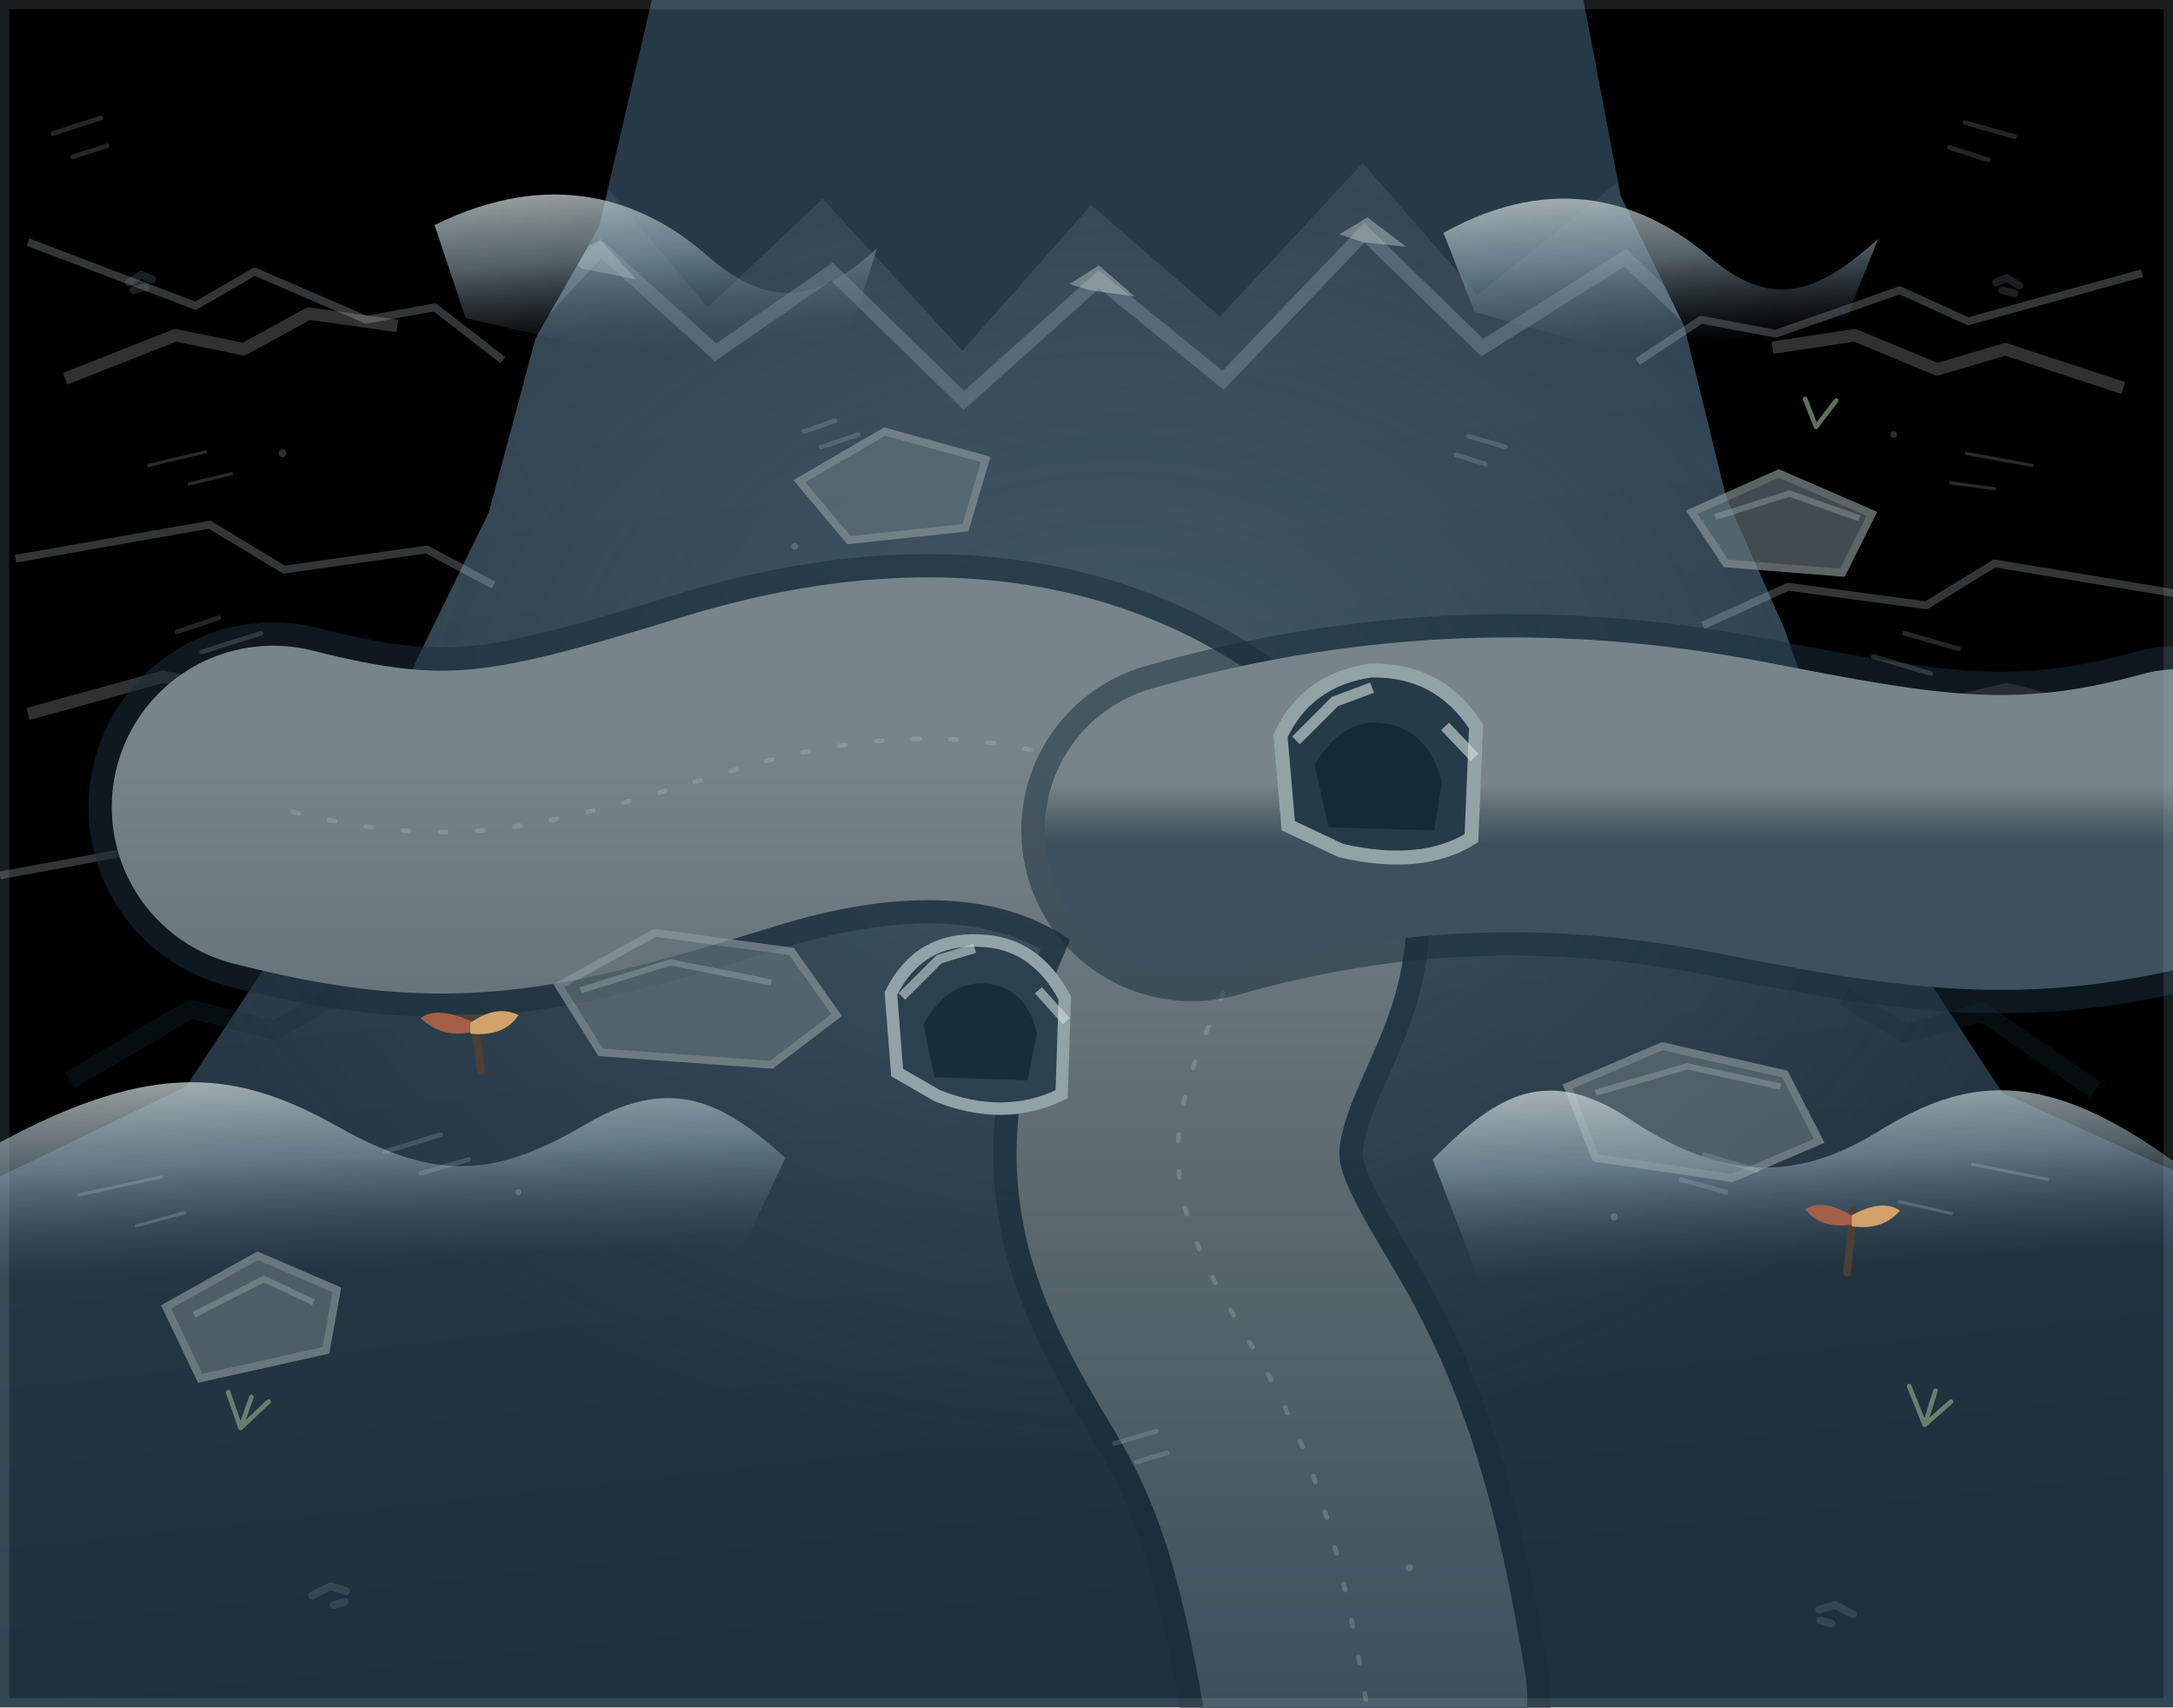
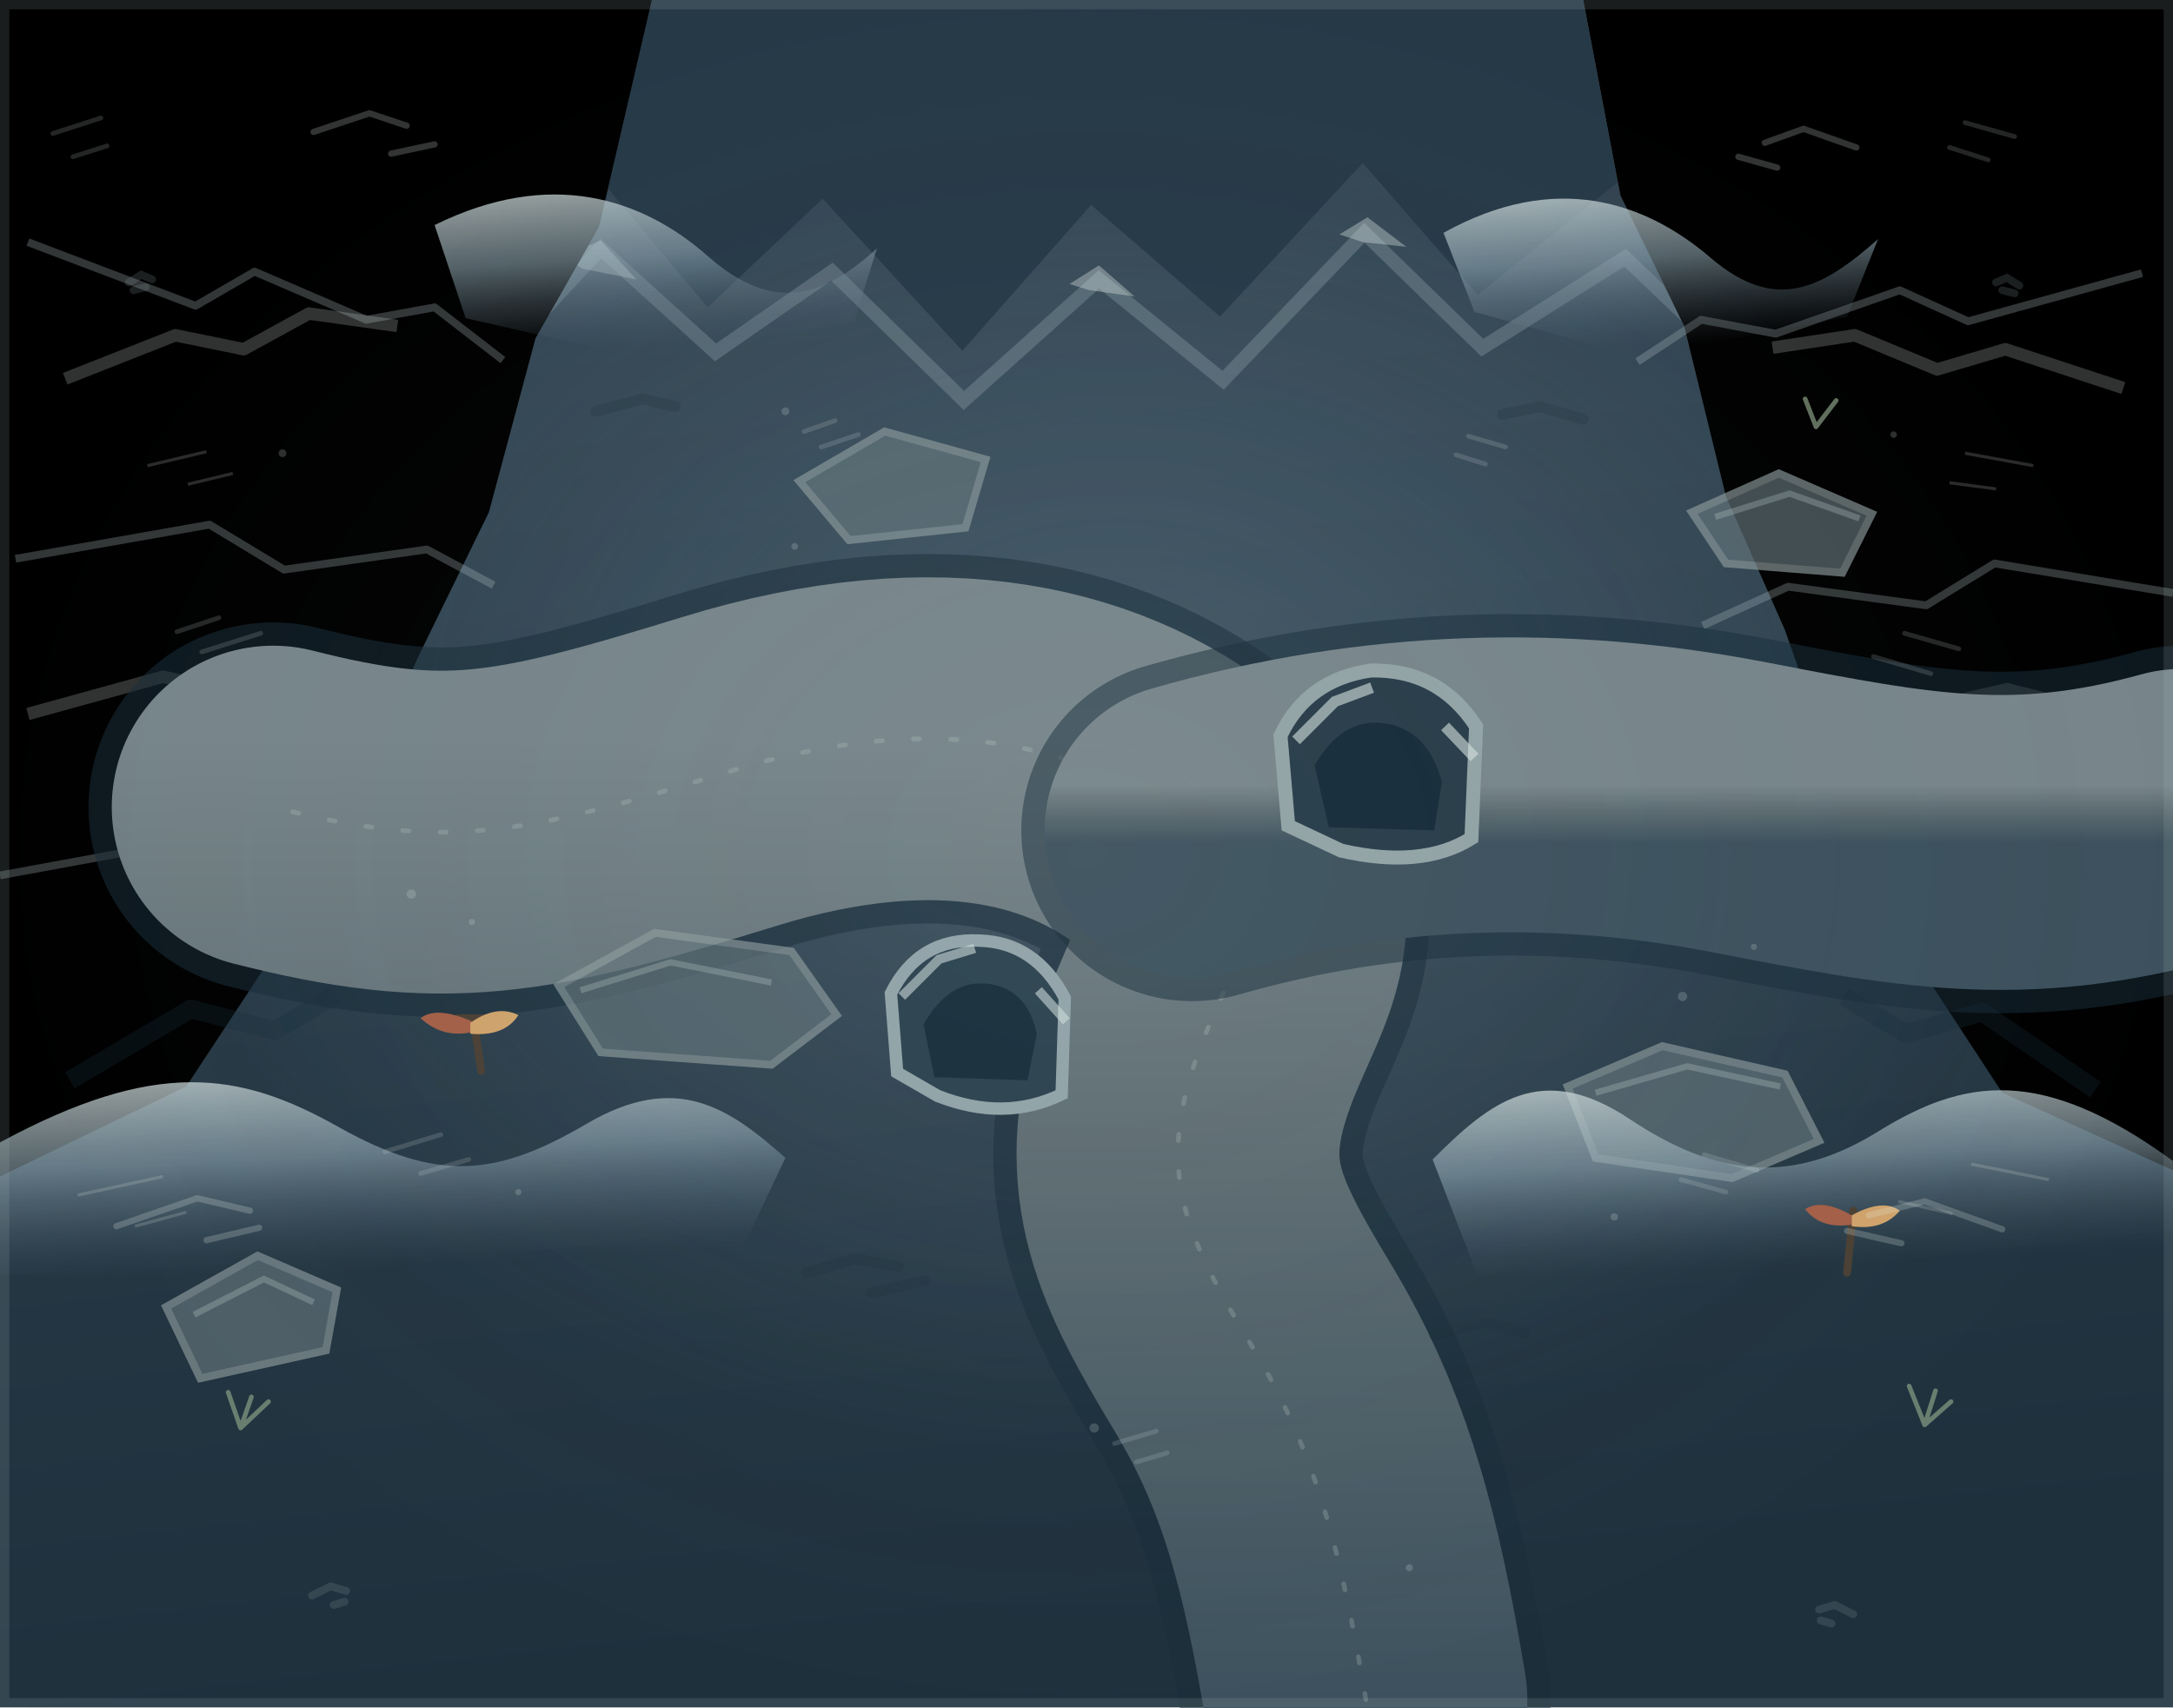
<svg xmlns="http://www.w3.org/2000/svg" width="2800" height="2200" viewBox="0 0 1400 1100">
  <defs>
    <linearGradient id="ground" x2="0.14" y2="1">
      <stop stop-color="#354653" />
      <stop offset=".5" stop-color="#293b48" />
      <stop offset="1" stop-color="#1e303c" />
    </linearGradient>
    <linearGradient id="cliff" x2=".7" y2="1">
      <stop stop-color="#71808a" />
      <stop offset=".34" stop-color="#4d606d" />
      <stop offset="1" stop-color="#263946" />
    </linearGradient>
    <linearGradient id="snow" x2=".2" y2="1">
      <stop stop-color="#d5e0df" stop-opacity=".9" />
      <stop offset=".45" stop-color="#91a9b4" stop-opacity=".7" />
      <stop offset="1" stop-color="#526977" stop-opacity="0" />
    </linearGradient>
    <linearGradient id="trail" x2="0" y2="1">
      <stop stop-color="#77858a" />
      <stop offset=".5" stop-color="#59686e" />
      <stop offset="1" stop-color="#3c515d" />
    </linearGradient>
    <radialGradient id="coldGlow">
      <stop stop-color="#8eafbf" stop-opacity=".24" />
      <stop offset="1" stop-color="#8eafbf" stop-opacity="0" />
+     </radialGradient>
+     <radialGradient id="snowdust" cx="50%" cy="50%" r="50%">
+       <stop stop-color="#dce9e5" stop-opacity=".09" />
+       <stop offset=".58" stop-color="#9cb7c0" stop-opacity=".045" />
+       <stop offset="1" stop-color="#9cb7c0" stop-opacity="0" />
    </radialGradient>
  </defs>
  <rect width="1400" height="1100" fill="url(#ground)" />
  <ellipse cx="720" cy="470" rx="630" ry="470" fill="url(#coldGlow)" />
  <path d="M0 310L86 246 142 270 230 166 294 216 382 110 456 198 530 128 620 226 703 132 786 204 878 105 952 190 1044 116 1128 213 1210 145 1306 240 1400 194V0H0Z" fill="#263947" />
  <path d="M0 340L96 282 156 298 238 211 302 252 387 160 461 227 536 175 621 258 708 180 788 245 879 150 955 224 1047 166 1134 249 1218 198 1310 280 1400 232" fill="none" stroke="#80939d" stroke-width="9" opacity=".42" />
  <path d="M210 219l28-8 14 18-35-4M363 165l24-10 23 25-35-7M689 183l19-12 23 20-29-4M863 151l18-11 25 19-28-3M1189 204l29-12 20 22-34-4" fill="#d8e3df" opacity=".38" />
  <path d="M0 0H420L386 146 345 218 315 330 270 422 225 520 174 618 120 700 0 758Z" fill="url(#cliff)" />
  <path d="M1400 0H1020L1044 126 1085 210 1112 320 1150 406 1190 520 1235 620 1290 704 1400 754Z" fill="url(#cliff)" />
  <path d="M0 0H420L386 146 345 218 315 330 270 422 225 520 174 618 120 700 0 758Z" />
  <path d="M1400 0H1020L1044 126 1085 210 1112 320 1150 406 1190 520 1235 620 1290 704 1400 754Z" />
  <g fill="none" stroke-linejoin="round">
    <path d="M18 156l108 41 38-22 72 31 44-8 44 34M10 360l125-22 48 29 92-13 43 23M0 564l98-18 46 29 72-7 61 27M1380 176l-112 31-44-20-80 28-48-9-41 27M1400 382l-115-19-44 27-89-12-55 25M1400 570l-105-15-55 31-73-8-64 28" stroke="#b2c2c5" stroke-width="5" opacity=".28" />
    <path d="M42 244l71-28 44 9 42-23 57 8M18 460l87-24 55 12 62-19M1368 250l-76-25-44 13-53-22-53 8M1380 466l-87-22-60 14-63-18" stroke="#dbe4df" stroke-width="8" opacity=".22" />
    <path d="M45 696l78-46 54 14 39-23M1350 702l-73-50-49 14-40-24" stroke="#132a38" stroke-width="12" opacity=".3" />
  </g>
  <path d="M880 1095C864 1000 848 936 807 868S746 760 768 690 832 590 768 535 606 455 470 497 286 548 176 520" fill="none" stroke="#172c39" stroke-width="238" stroke-linecap="round" opacity=".55" />
  <path d="M880 1095C864 1000 848 936 807 868S746 760 768 690 832 590 768 535 606 455 470 497 286 548 176 520" fill="none" stroke="url(#trail)" stroke-width="208" stroke-linecap="round" />
  <path d="M880 1095C864 1000 848 936 807 868S746 760 768 690 832 590 768 535 606 455 470 497 286 548 176 520" fill="none" stroke="#b8c4c2" stroke-width="3" stroke-dasharray="4 20" stroke-linecap="round" opacity=".26" />
  <path d="M768 535C890 500 1006 498 1120 520S1300 555 1405 526" fill="none" stroke="#172c39" stroke-width="220" stroke-linecap="round" opacity=".52" />
  <path d="M768 535C890 500 1006 498 1120 520S1300 555 1405 526" fill="none" stroke="url(#trail)" stroke-width="190" stroke-linecap="round" />
  <g fill="#62737a" stroke="#8c9a9b" stroke-width="5" opacity=".66">
    <path d="M360 635l62-34 88 12 29 41-42 32-110-8z" />
    <path d="M1010 700l61-26 79 18 22 43-56 24-88-13z" />
    <path d="M107 842l59-33 51 22-7 39-81 18z" />
    <path d="M1090 330l56-25 60 26-19 38-75-6z" />
    <path d="M515 310l55-32 65 18-13 44-75 8z" />
  </g>
  <g fill="none" stroke="#c1d0ce" stroke-width="4" opacity=".28">
    <path d="M374 638l58-18 65 13M1028 704l59-17 60 13M125 847l45-23 32 15M1105 333l48-15 45 16" />
  </g>
  <g fill="url(#snow)" opacity=".82">
    <path d="M0 736C100 682 154 690 218 726S320 758 378 724 470 714 506 746L470 822H0Z" />
    <path d="M1400 748C1315 686 1265 695 1210 729S1107 759 1050 721 960 710 923 747L952 822H1400Z" />
    <path d="M280 145C355 108 414 128 456 165S530 192 565 160L550 208 410 230 300 205Z" />
    <path d="M930 150C1002 110 1060 130 1102 166S1174 186 1210 154L1190 204 1055 230 950 201Z" />
  </g>
  <g>
    <path d="M825 474Q842 438 883 432Q927 431 951 468L948 540Q916 560 864 548L830 532Z" fill="#263b48" stroke="#92a3a6" stroke-width="9" />
    <path d="M847 493Q865 462 892 466Q920 470 929 504L924 535 856 533Z" fill="#142a38" />
    <path d="M835 477l25-25 24-9M931 468l19 20" fill="none" stroke="#d3dfdc" stroke-width="7" opacity=".62" />
    <path d="M574 640Q592 604 631 606Q667 607 686 643L684 705Q647 723 604 706L578 691Z" fill="#2b414e" stroke="#91a3a8" stroke-width="8" />
    <path d="M595 660Q612 630 638 634Q662 638 668 666L662 696 602 694Z" fill="#172d3a" />
    <path d="M581 642l24-24 23-7M669 638l18 20" fill="none" stroke="#d1dfdc" stroke-width="6" opacity=".58" />
  </g>
  <g stroke-linecap="round">
    <g transform="translate(310 690)">
      <path d="M0 0l-5-34M-15-34h22" stroke="#4a4034" stroke-width="5" />
      <path d="M-6-32q-23-10-33-2 14 13 33 9" fill="#a45f47" />
      <path d="M-7-31q17-12 31-5-9 14-31 12" fill="#d0a36b" />
    </g>
    <g transform="translate(1190 820)">
      <path d="M0 0l4-40" stroke="#4a4034" stroke-width="5" />
      <path d="M3-37q-19-11-30-4 10 13 30 10" fill="#a45f47" />
      <path d="M3-37q20-11 31-3-11 13-31 10" fill="#d0a36b" />
    </g>
    <g stroke="#899e84" stroke-width="3" opacity=".7">
      <path d="M155 920l-8-23m8 23 7-20m-7 20 18-17M1240 918l-10-25m10 25 7-22m-7 22 17-15M1170 275l-7-18m7 18 13-17" />
    </g>
  </g>
  <g fill="none" stroke-linecap="round">
    <path d="M34 86l31-10m-18 25 22-7M114 407l27-9m-11 22 38-12M248 742l36-11m-13 25 31-9M1298 88l-32-9m15 24-25-8M1262 418l-35-10m17 26-37-11M1132 754l-34-10m14 24-29-8M518 278l20-7m-9 17 24-8M718 930l27-8m-13 20 20-6M970 288l-24-7m11 18-19-6" stroke="#d6e1df" stroke-width="3" opacity=".17" />
    <path d="M83 182l8-5 7 3m-12 7 8-2M1301 184l-8-5-7 3m12 7-8-2M201 1028l12-6 10 3m-8 9 7-2M1194 1040l-12-6-10 3m8 9-7-2" stroke="#8da3a7" stroke-width="5" opacity=".19" />
  </g>
  <g fill="#dce7e2" opacity=".2">
    <circle cx="182" cy="292" r="2.5" />
    <circle cx="334" cy="768" r="2" />
    <circle cx="512" cy="352" r="2.2" />
    <circle cx="1040" cy="784" r="2.4" />
    <circle cx="1220" cy="280" r="2.1" />
    <circle cx="908" cy="1010" r="2.3" />
  </g>
  <rect width="1400" height="1100" fill="url(#snowdust)" opacity=".56" />
  <g fill="none" stroke="#e1e9e4" stroke-width="2" opacity=".18">
    <path d="M50 770l55-12m-18 32 33-9M1320 760l-50-10m-12 32-35-8M95 300l38-9m-12 21 29-7M1310 300l-44-8m20 23-30-4" />
  </g>
  <rect x="3" y="3" width="1394" height="1094" fill="none" stroke="#a7b8b8" stroke-opacity=".16" stroke-width="6" />
+   <g fill="none" stroke-linecap="round" opacity=".22">
+     <path d="M75 790l52-18 34 8m-28 19 34-8M1290 792l-50-18-36 9m21 18-35-8M202 85l36-12 24 8m-10 18 28-6M1196 95l-34-12-25 9m8 16-25-7" stroke="#e4eeea" stroke-width="4" />
+     <path d="M520 820l31-9 28 5m-18 17 35-8M924 860l34-8 24 7M384 265l30-8 21 5M1020 270l-28-8-24 5" stroke="#1a2d37" stroke-width="7" />
+   </g>
+   <g fill="#d9e5e0" opacity=".2">
+     <circle cx="265" cy="576" r="3" />
+     <circle cx="304" cy="594" r="2" />
+     <circle cx="1084" cy="642" r="3" />
+     <circle cx="1130" cy="610" r="2" />
+     <circle cx="506" cy="265" r="2.5" />
+     <circle cx="705" cy="920" r="3" />
+   </g>
</svg>
